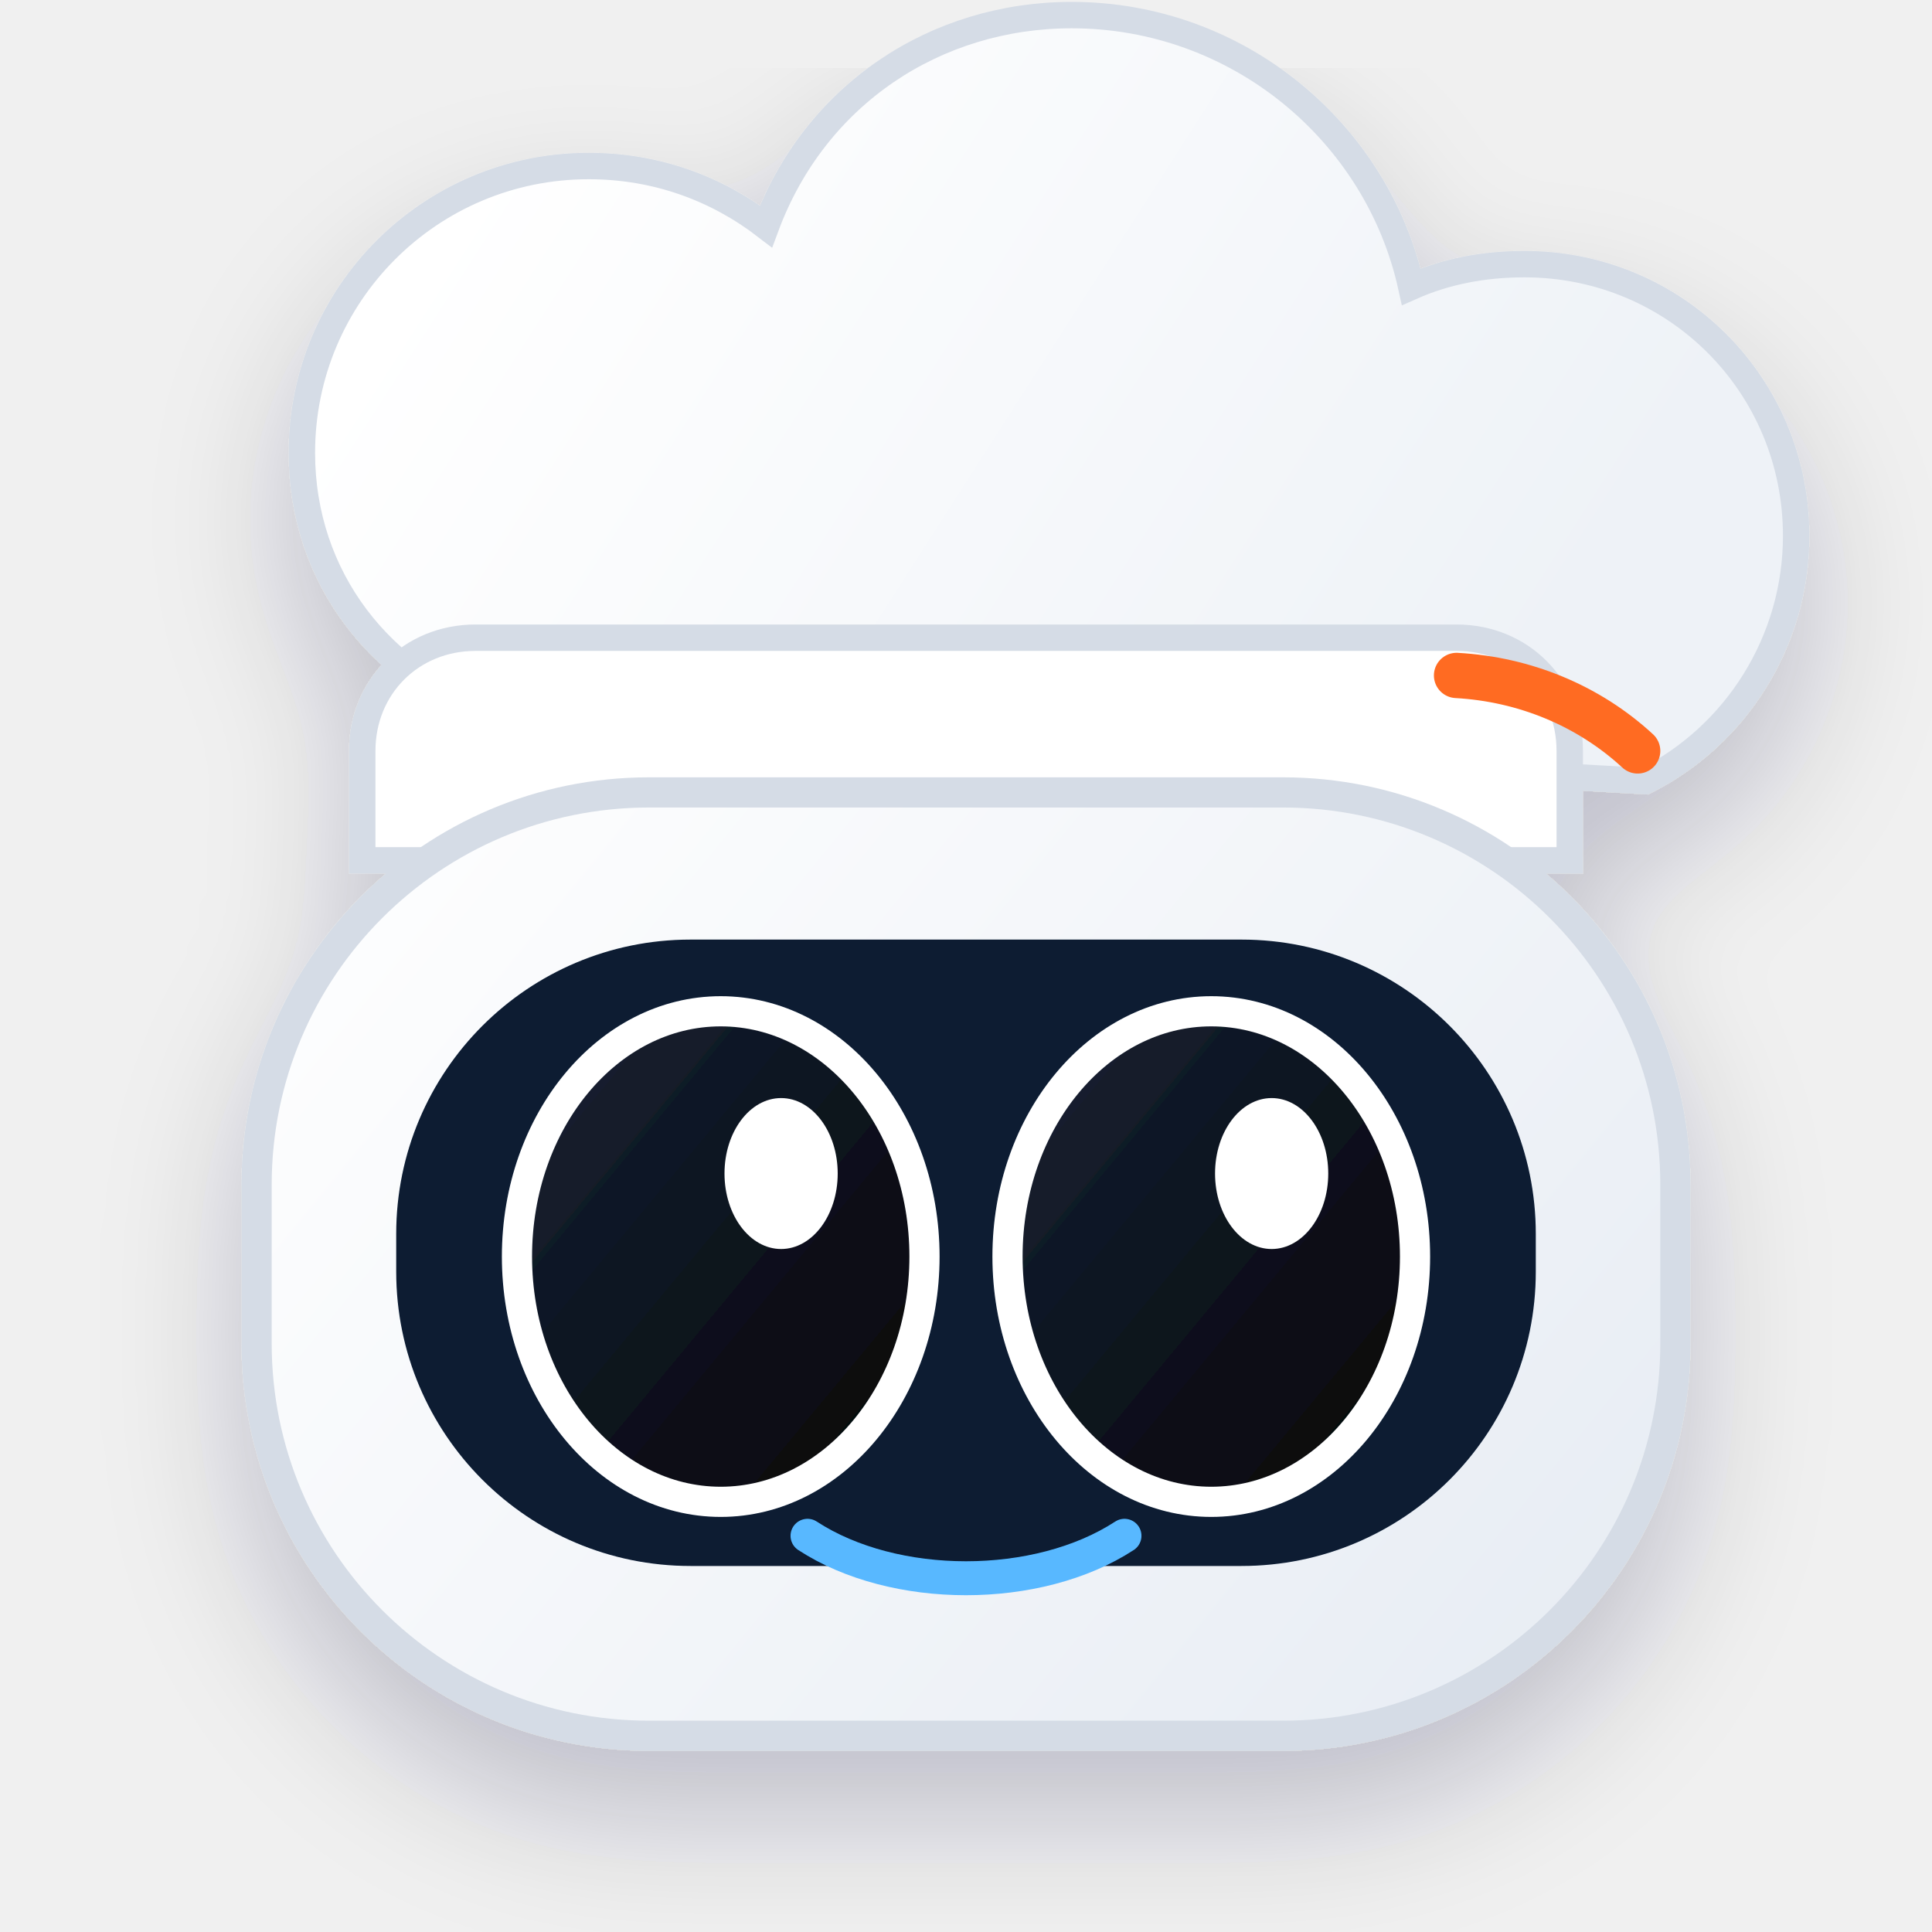
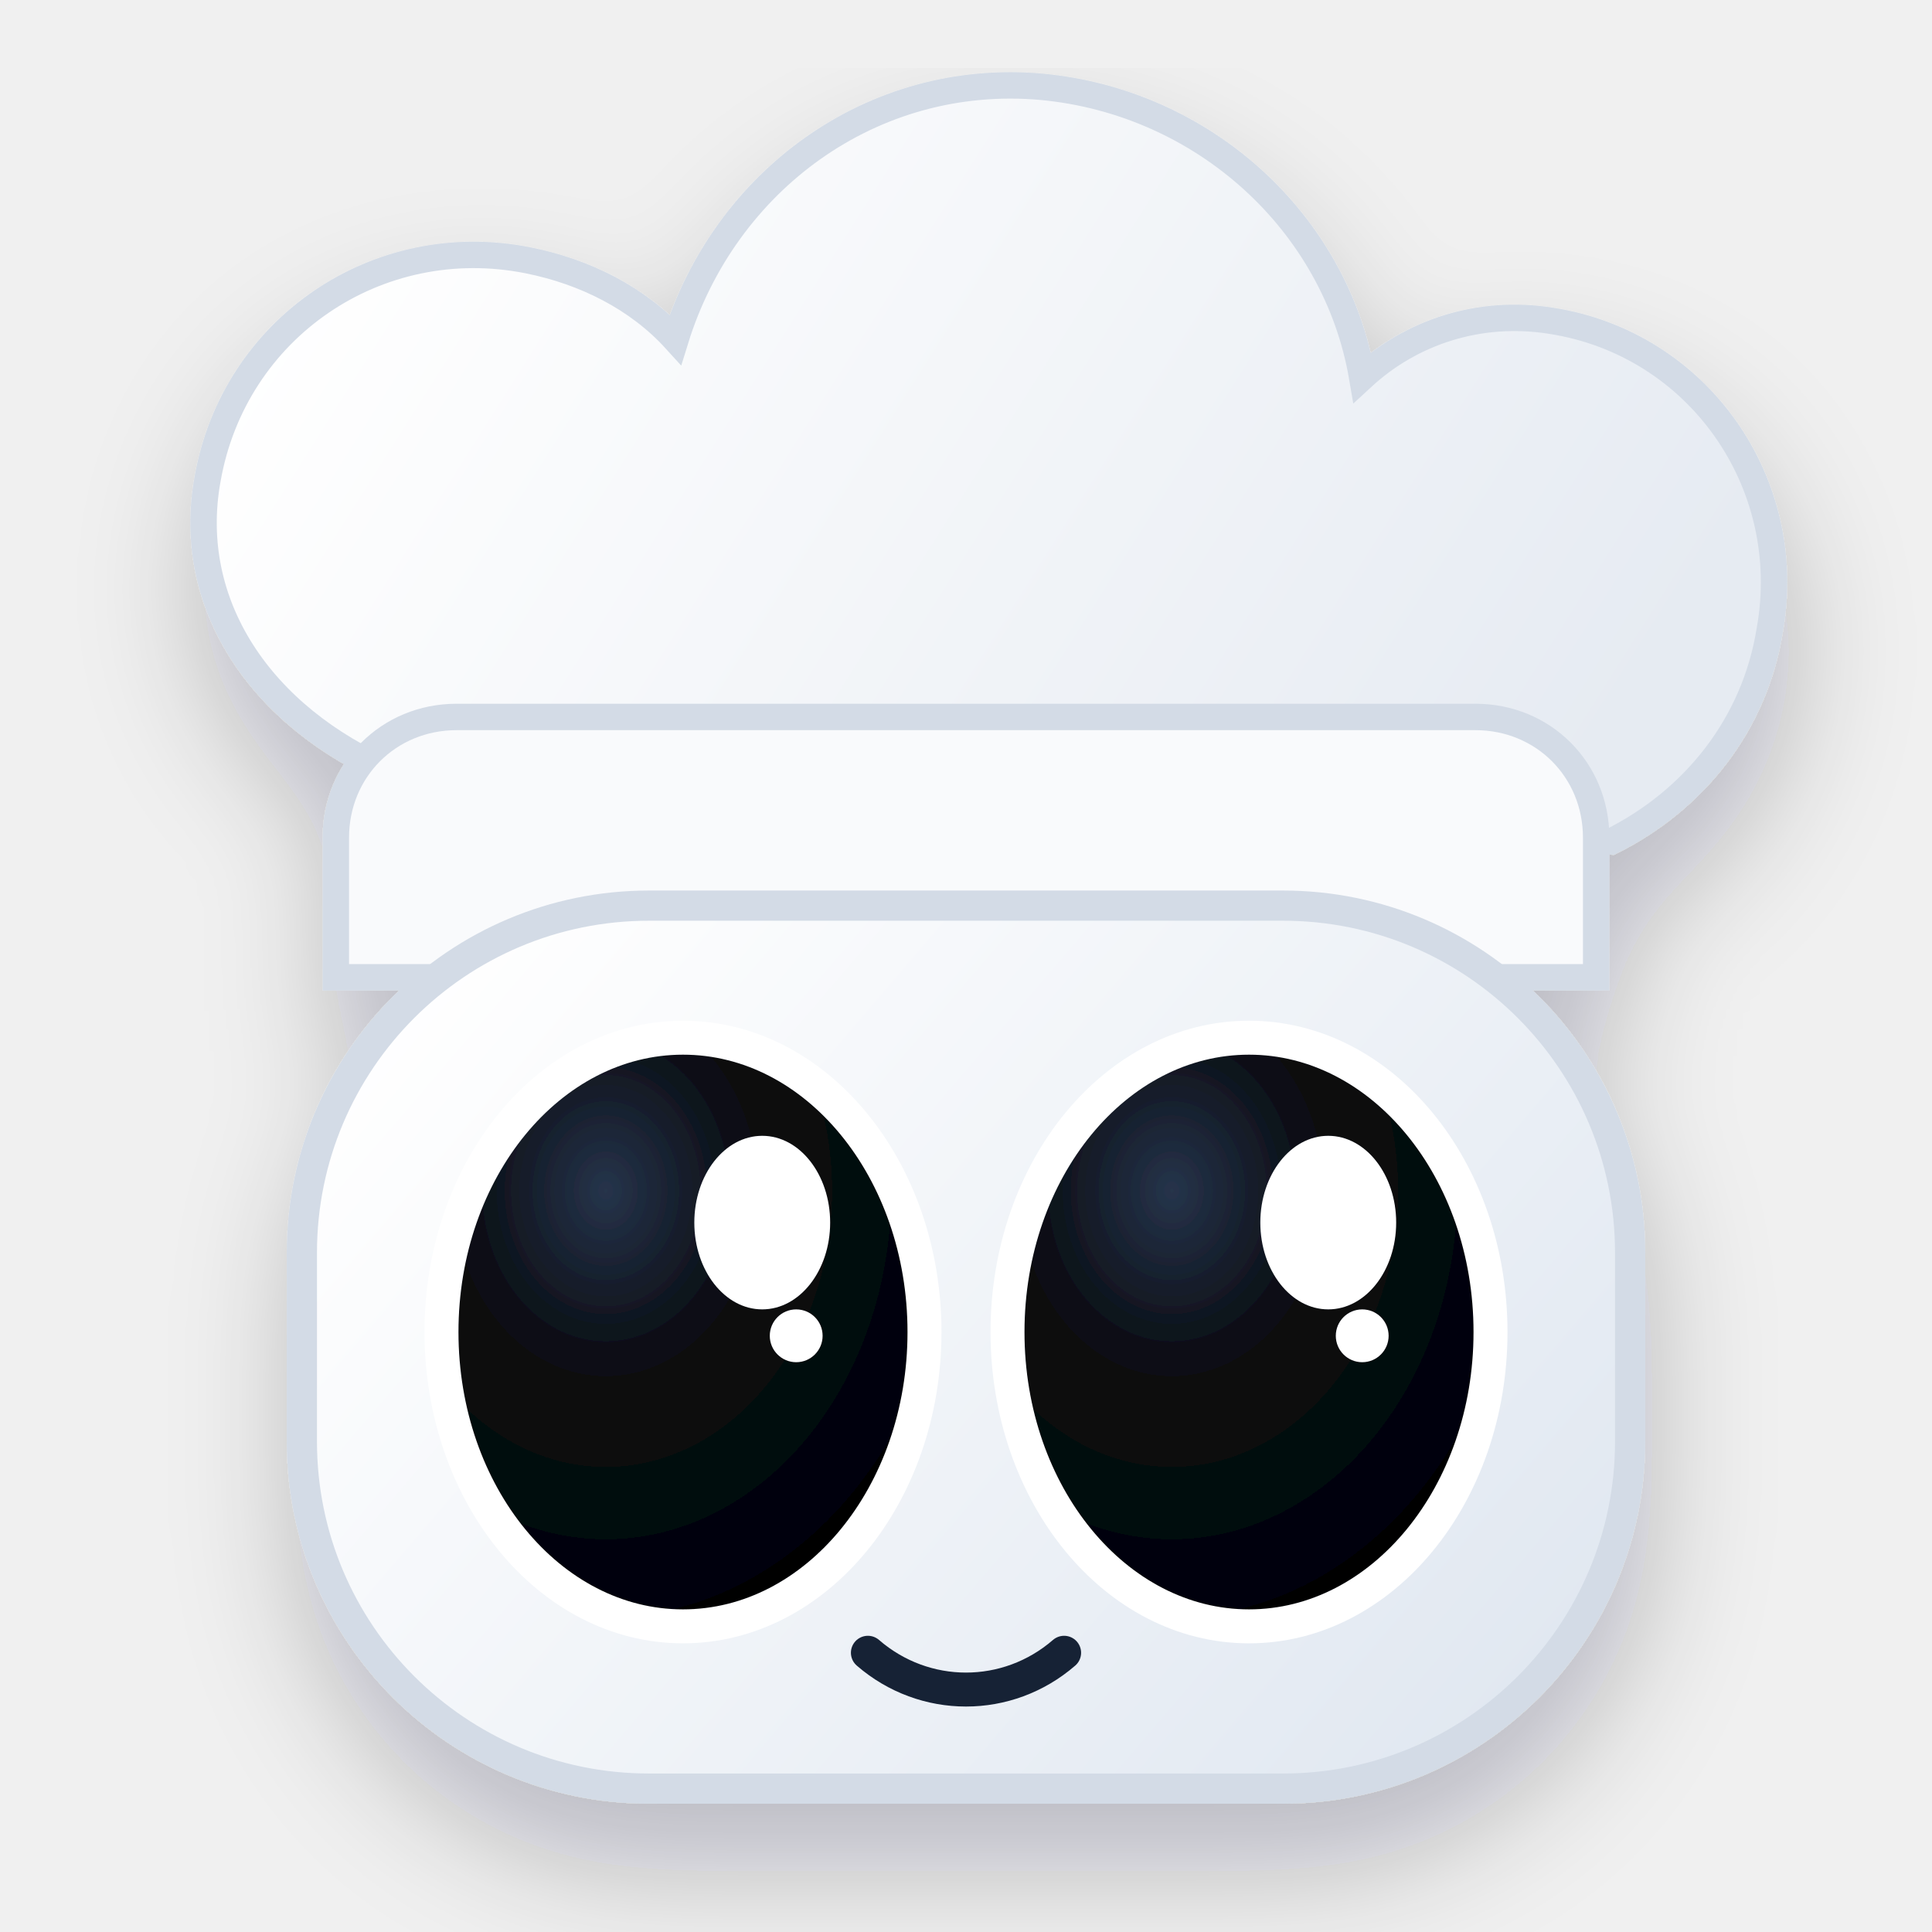
<svg xmlns="http://www.w3.org/2000/svg" viewBox="0 0 512 512" role="img" aria-labelledby="title desc">
  <defs>
-     <linearGradient id="face" x1="96" y1="176" x2="416" y2="438" gradientUnits="userSpaceOnUse">
-       <stop stop-color="#FFFFFF" />
-       <stop offset="1" stop-color="#E8EDF4" />
+     <linearGradient id="face" x1="126" y1="238" x2="390" y2="464" gradientUnits="userSpaceOnUse">
+       <stop stop-color="#fff" />
+       <stop offset="1" stop-color="#e1e8f1" />
    </linearGradient>
-     <linearGradient id="hat" x1="127" y1="44" x2="386" y2="210" gradientUnits="userSpaceOnUse">
-       <stop stop-color="#FFFFFF" />
-       <stop offset="1" stop-color="#EEF2F7" />
+     <linearGradient id="hat" x1="104" y1="34" x2="408" y2="226" gradientUnits="userSpaceOnUse">
+       <stop stop-color="#fff" />
+       <stop offset="1" stop-color="#e6ebf2" />
    </linearGradient>
-     <linearGradient id="eye" x1="0" y1="0" x2="1" y2="1">
-       <stop stop-color="#172235" />
-       <stop offset="1" stop-color="#030407" />
-     </linearGradient>
-     <filter id="shadow" x="-20%" y="-20%" width="140%" height="160%">
-       <feDropShadow dx="0" dy="18" stdDeviation="18" flood-color="#071A33" flood-opacity=".2" />
+     <radialGradient id="eye" cx="34%" cy="26%" r="78%">
+       <stop stop-color="#26344b" />
+       <stop offset=".38" stop-color="#090c12" />
+       <stop offset="1" stop-color="#020305" />
+     </radialGradient>
+     <filter id="shadow" x="-20%" y="-15%" width="140%" height="150%">
+       <feDropShadow dy="18" stdDeviation="16" flood-color="#031126" flood-opacity=".22" />
    </filter>
  </defs>
  <g filter="url(#shadow)">
-     <path fill="url(#hat)" stroke="#D5DCE6" stroke-width="7" d="M132 190c-31-10-52-37-52-70 0-42 34-76 76-76 18 0 34 6 47 16C216 25 248 4 284 4c44 0 81 31 90 72 9-4 19-6 30-6 40 0 72 32 72 72 0 28-16 53-40 65l-304-17Z" />
-     <path fill="#FFFFFF" stroke="#D5DCE6" stroke-width="7" d="M126 169h260c17 0 30 13 30 30v29H96v-29c0-17 13-30 30-30Z" />
-     <rect x="68" y="210" width="376" height="250" rx="104" fill="url(#face)" stroke="#D5DCE6" stroke-width="8" />
-     <rect x="105" y="249" width="302" height="166" rx="78" fill="#071A33" />
-     <ellipse cx="191" cy="333" rx="54" ry="65" fill="url(#eye)" stroke="#FFFFFF" stroke-width="8" />
-     <ellipse cx="321" cy="333" rx="54" ry="65" fill="url(#eye)" stroke="#FFFFFF" stroke-width="8" />
-     <ellipse cx="207" cy="311" rx="15" ry="20" fill="#FFFFFF" />
-     <ellipse cx="337" cy="311" rx="15" ry="20" fill="#FFFFFF" />
-     <path d="M214 407c23 15 61 15 84 0" fill="none" stroke="#59B8FF" stroke-width="9" stroke-linecap="round" />
+     <path d="M104 205C69 190 49 160 55 127c7-40 45-66 85-58 15 3 29 10 39 21 13-42 52-71 97-67 43 4 78 36 85 77 13-12 31-18 50-15 39 6 65 43 58 82-4 25-20 45-42 56l-323-18Z" fill="url(#hat)" stroke="#d3dbe6" stroke-width="7" />
+     <path d="M121 190h270c18 0 32 14 32 32v37H89v-37c0-18 14-32 32-32Z" fill="#f9fafc" stroke="#d3dbe6" stroke-width="7" />
+     <rect x="80" y="240" width="352" height="234" rx="92" fill="url(#face)" stroke="#d3dbe6" stroke-width="8" />
+     <ellipse cx="181" cy="353" rx="64" ry="78" fill="url(#eye)" stroke="#fff" stroke-width="9" />
+     <ellipse cx="331" cy="353" rx="64" ry="78" fill="url(#eye)" stroke="#fff" stroke-width="9" />
+     <ellipse cx="202" cy="324" rx="18" ry="23" fill="#fff" />
+     <ellipse cx="352" cy="324" rx="18" ry="23" fill="#fff" />
+     <circle cx="211" cy="354" r="7" fill="#fff" />
+     <circle cx="361" cy="354" r="7" fill="#fff" />
+     <path d="M230 438c15 13 37 13 52 0" fill="none" stroke="#172235" stroke-width="9" stroke-linecap="round" />
  </g>
-   <path d="M386 179c18 1 35 8 48 20" fill="none" stroke="#FF6B22" stroke-width="12" stroke-linecap="round" />
</svg>
